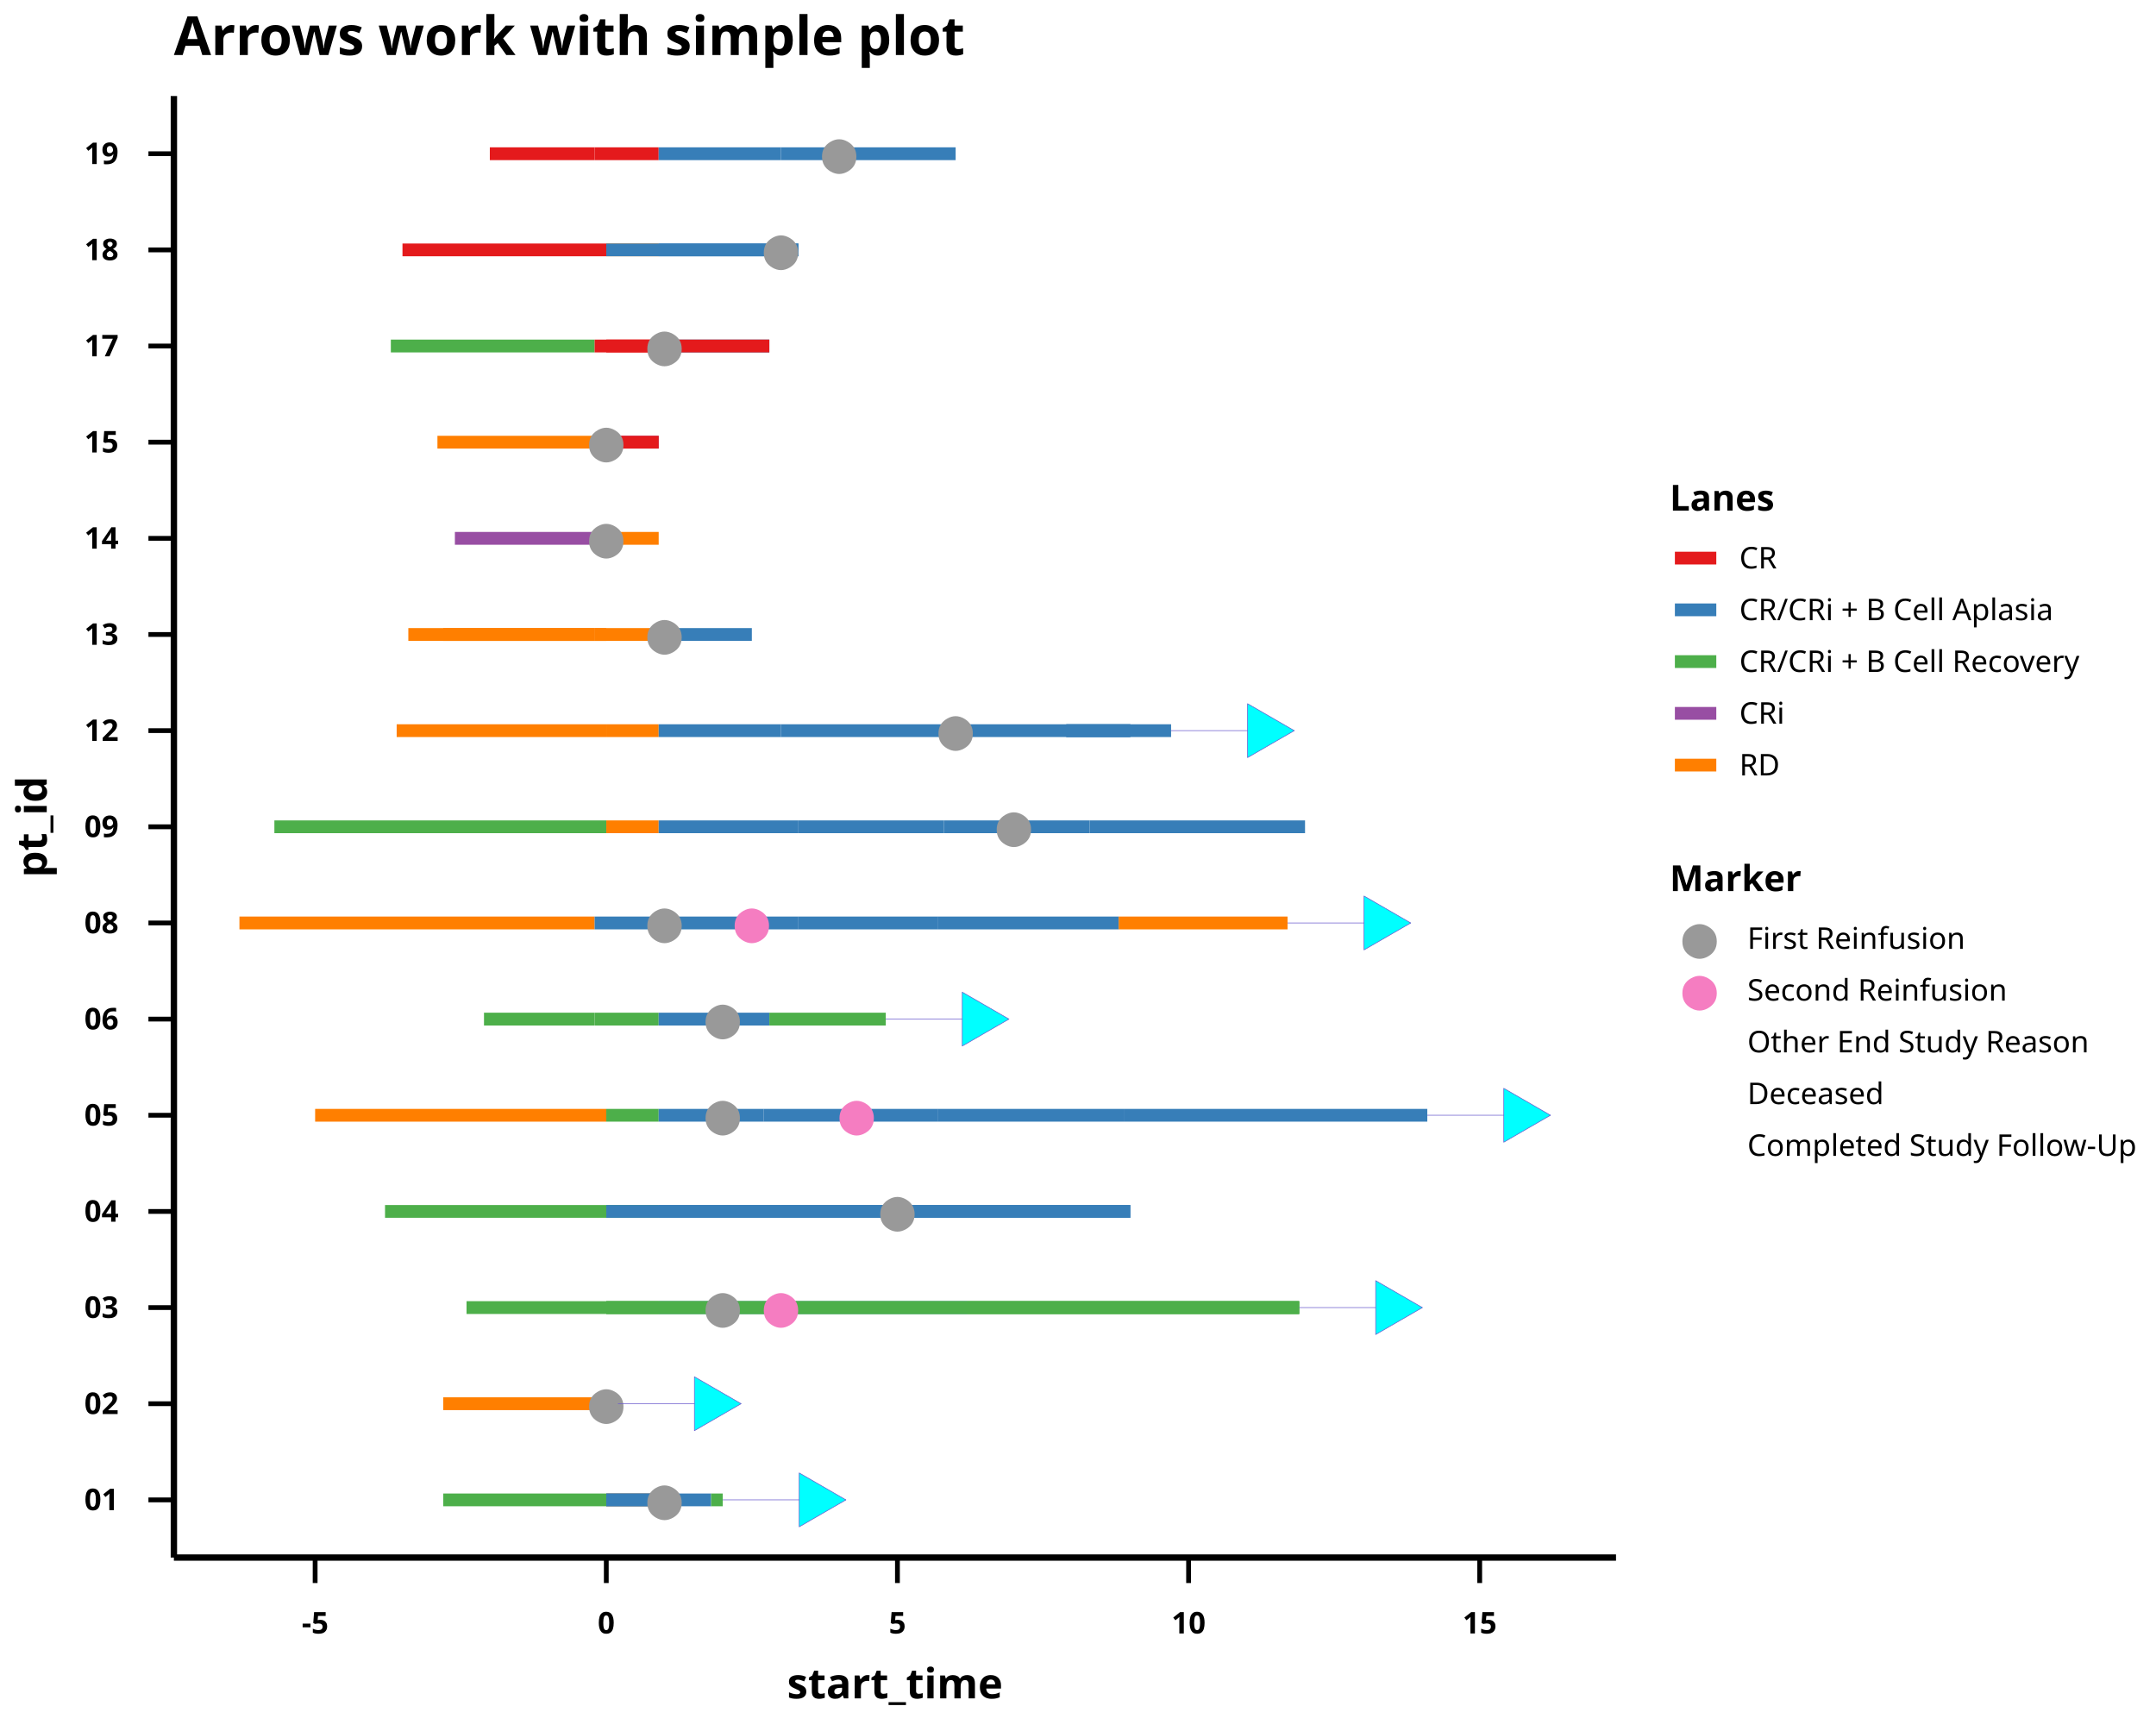
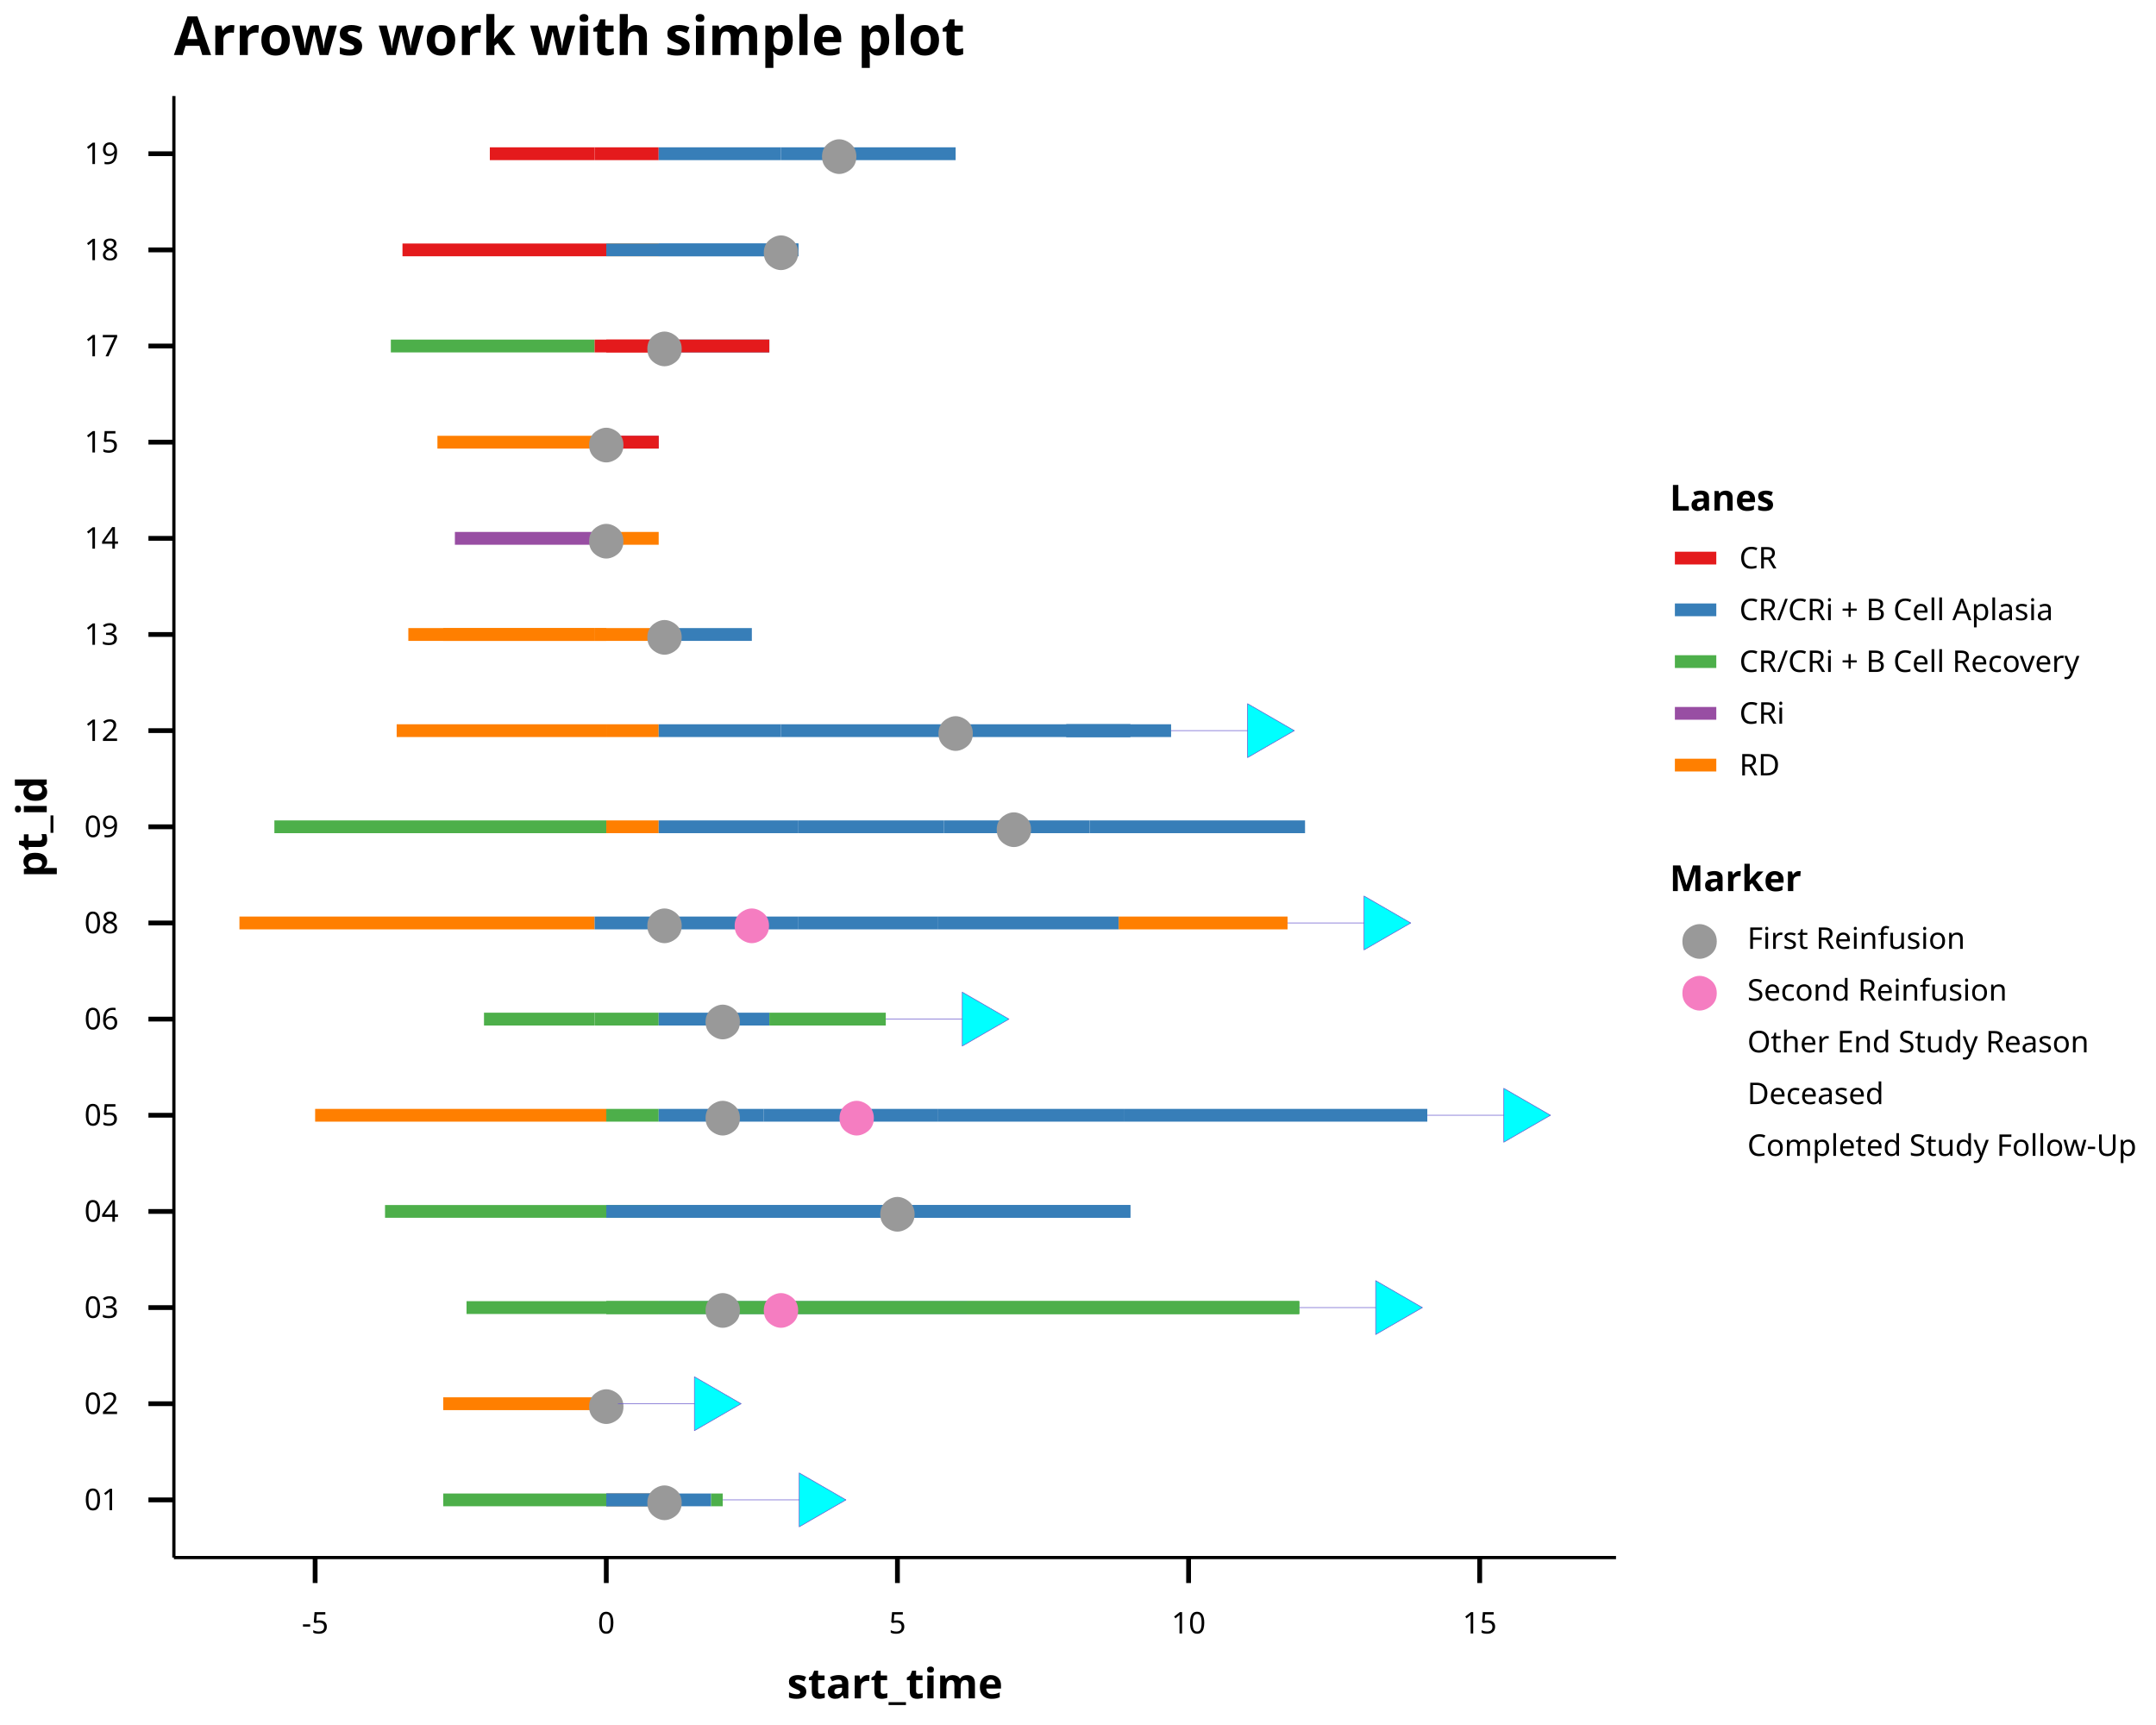
<svg xmlns="http://www.w3.org/2000/svg" class="svglite" data-engine-version="2.0" width="720.00pt" height="576.00pt" viewBox="0 0 720.00 576.00">
  <defs>
    <style type="text/css">
    .svglite line, .svglite polyline, .svglite polygon, .svglite path, .svglite rect, .svglite circle {
      fill: none;
      stroke: #000000;
      stroke-linecap: round;
      stroke-linejoin: round;
      stroke-miterlimit: 10.00;
    }
  </style>
  </defs>
  <rect width="100%" height="100%" style="stroke: none; fill: #FFFFFF;" />
  <defs>
    <clipPath id="cpMC4wMHw3MjAuMDB8MC4wMHw1NzYuMDA=">
      <rect x="0.00" y="0.00" width="720.00" height="576.00" />
    </clipPath>
  </defs>
  <g clip-path="url(#cpMC4wMHw3MjAuMDB8MC4wMHw1NzYuMDA=)">
</g>
  <defs>
    <clipPath id="cpNTguMDd8NTM5LjY3fDMyLjA2fDUyMC4wOQ==">
      <rect x="58.07" y="32.06" width="481.60" height="488.03" />
    </clipPath>
  </defs>
  <g clip-path="url(#cpNTguMDd8NTM5LjY3fDMyLjA2fDUyMC4wOQ==)">
    <line x1="148.02" y1="500.83" x2="202.47" y2="500.83" style="stroke-width: 4.27; stroke: #4DAF4A; stroke-linecap: butt;" />
    <line x1="202.47" y1="500.83" x2="219.97" y2="500.83" style="stroke-width: 4.27; stroke: #FF7F00; stroke-linecap: butt;" />
    <line x1="219.97" y1="500.83" x2="202.47" y2="500.83" style="stroke-width: 4.27; stroke: #377EB8; stroke-linecap: butt;" />
    <line x1="202.47" y1="500.83" x2="237.47" y2="500.83" style="stroke-width: 4.27; stroke: #377EB8; stroke-linecap: butt;" />
    <line x1="237.47" y1="500.83" x2="241.36" y2="500.83" style="stroke-width: 4.27; stroke: #4DAF4A; stroke-linecap: butt;" />
    <line x1="148.02" y1="468.72" x2="202.47" y2="468.72" style="stroke-width: 4.27; stroke: #FF7F00; stroke-linecap: butt;" />
    <line x1="202.47" y1="468.72" x2="206.36" y2="468.72" style="stroke-width: 4.27; stroke: #984EA3; stroke-linecap: butt;" />
    <line x1="155.80" y1="436.62" x2="202.47" y2="436.62" style="stroke-width: 4.27; stroke: #4DAF4A; stroke-linecap: butt;" />
    <line x1="202.47" y1="436.62" x2="219.97" y2="436.62" style="stroke-width: 4.27; stroke: #4DAF4A; stroke-linecap: butt;" />
    <line x1="219.97" y1="436.62" x2="256.92" y2="436.62" style="stroke-width: 4.27; stroke: #377EB8; stroke-linecap: butt;" />
    <line x1="256.92" y1="436.62" x2="323.03" y2="436.62" style="stroke-width: 4.27; stroke: #377EB8; stroke-linecap: butt;" />
    <line x1="323.03" y1="436.62" x2="365.81" y2="436.62" style="stroke-width: 4.27; stroke: #4DAF4A; stroke-linecap: butt;" />
    <line x1="365.81" y1="436.62" x2="433.87" y2="436.62" style="stroke-width: 4.27; stroke: #4DAF4A; stroke-linecap: butt;" />
    <line x1="433.87" y1="436.62" x2="202.47" y2="436.62" style="stroke-width: 4.27; stroke: #4DAF4A; stroke-linecap: butt;" />
    <line x1="202.47" y1="436.62" x2="433.87" y2="436.62" style="stroke-width: 4.27; stroke: #4DAF4A; stroke-linecap: butt;" />
    <line x1="128.58" y1="404.51" x2="202.47" y2="404.51" style="stroke-width: 4.27; stroke: #4DAF4A; stroke-linecap: butt;" />
    <line x1="202.47" y1="404.51" x2="219.97" y2="404.51" style="stroke-width: 4.27; stroke: #4DAF4A; stroke-linecap: butt;" />
    <line x1="219.97" y1="404.51" x2="260.81" y2="404.51" style="stroke-width: 4.27; stroke: #377EB8; stroke-linecap: butt;" />
    <line x1="260.81" y1="404.51" x2="323.03" y2="404.51" style="stroke-width: 4.27; stroke: #377EB8; stroke-linecap: butt;" />
    <line x1="323.03" y1="404.51" x2="377.48" y2="404.51" style="stroke-width: 4.27; stroke: #377EB8; stroke-linecap: butt;" />
    <line x1="377.48" y1="404.51" x2="202.47" y2="404.51" style="stroke-width: 4.27; stroke: #377EB8; stroke-linecap: butt;" />
    <line x1="105.24" y1="372.40" x2="202.47" y2="372.40" style="stroke-width: 4.27; stroke: #FF7F00; stroke-linecap: butt;" />
    <line x1="202.47" y1="372.40" x2="219.97" y2="372.40" style="stroke-width: 4.27; stroke: #4DAF4A; stroke-linecap: butt;" />
    <line x1="219.97" y1="372.40" x2="254.97" y2="372.40" style="stroke-width: 4.27; stroke: #377EB8; stroke-linecap: butt;" />
    <line x1="254.97" y1="372.40" x2="313.31" y2="372.40" style="stroke-width: 4.27; stroke: #377EB8; stroke-linecap: butt;" />
    <line x1="313.31" y1="372.40" x2="375.54" y2="372.40" style="stroke-width: 4.27; stroke: #377EB8; stroke-linecap: butt;" />
    <line x1="375.54" y1="372.40" x2="476.65" y2="372.40" style="stroke-width: 4.27; stroke: #377EB8; stroke-linecap: butt;" />
    <line x1="476.65" y1="372.40" x2="476.65" y2="372.40" style="stroke-width: 4.27; stroke: #377EB8; stroke-linecap: butt;" />
    <line x1="161.63" y1="340.29" x2="198.58" y2="340.29" style="stroke-width: 4.27; stroke: #4DAF4A; stroke-linecap: butt;" />
    <line x1="198.58" y1="340.29" x2="219.97" y2="340.29" style="stroke-width: 4.27; stroke: #4DAF4A; stroke-linecap: butt;" />
    <line x1="219.97" y1="340.29" x2="256.92" y2="340.29" style="stroke-width: 4.27; stroke: #377EB8; stroke-linecap: butt;" />
    <line x1="256.92" y1="340.29" x2="295.81" y2="340.29" style="stroke-width: 4.27; stroke: #4DAF4A; stroke-linecap: butt;" />
    <line x1="79.96" y1="308.19" x2="198.58" y2="308.19" style="stroke-width: 4.27; stroke: #FF7F00; stroke-linecap: butt;" />
    <line x1="198.58" y1="308.19" x2="219.97" y2="308.19" style="stroke-width: 4.27; stroke: #377EB8; stroke-linecap: butt;" />
    <line x1="219.97" y1="308.19" x2="266.64" y2="308.19" style="stroke-width: 4.27; stroke: #377EB8; stroke-linecap: butt;" />
    <line x1="266.64" y1="308.19" x2="313.31" y2="308.19" style="stroke-width: 4.27; stroke: #377EB8; stroke-linecap: butt;" />
    <line x1="313.31" y1="308.19" x2="373.59" y2="308.19" style="stroke-width: 4.27; stroke: #377EB8; stroke-linecap: butt;" />
    <line x1="373.59" y1="308.19" x2="429.98" y2="308.19" style="stroke-width: 4.27; stroke: #FF7F00; stroke-linecap: butt;" />
    <line x1="251.08" y1="308.19" x2="251.08" y2="308.19" style="stroke-width: 4.27; stroke: #FF7F00; stroke-linecap: butt;" />
    <line x1="91.63" y1="276.08" x2="202.47" y2="276.08" style="stroke-width: 4.27; stroke: #4DAF4A; stroke-linecap: butt;" />
    <line x1="202.47" y1="276.08" x2="219.97" y2="276.08" style="stroke-width: 4.27; stroke: #FF7F00; stroke-linecap: butt;" />
    <line x1="219.97" y1="276.08" x2="266.64" y2="276.08" style="stroke-width: 4.27; stroke: #377EB8; stroke-linecap: butt;" />
    <line x1="266.64" y1="276.08" x2="315.25" y2="276.08" style="stroke-width: 4.27; stroke: #377EB8; stroke-linecap: butt;" />
    <line x1="315.25" y1="276.08" x2="363.87" y2="276.08" style="stroke-width: 4.27; stroke: #377EB8; stroke-linecap: butt;" />
    <line x1="363.87" y1="276.08" x2="435.82" y2="276.08" style="stroke-width: 4.27; stroke: #377EB8; stroke-linecap: butt;" />
    <line x1="132.47" y1="243.97" x2="202.47" y2="243.97" style="stroke-width: 4.27; stroke: #FF7F00; stroke-linecap: butt;" />
    <line x1="202.47" y1="243.97" x2="219.97" y2="243.97" style="stroke-width: 4.27; stroke: #FF7F00; stroke-linecap: butt;" />
    <line x1="219.97" y1="243.97" x2="260.81" y2="243.97" style="stroke-width: 4.27; stroke: #377EB8; stroke-linecap: butt;" />
    <line x1="260.81" y1="243.97" x2="323.03" y2="243.97" style="stroke-width: 4.27; stroke: #377EB8; stroke-linecap: butt;" />
    <line x1="323.03" y1="243.97" x2="377.48" y2="243.97" style="stroke-width: 4.27; stroke: #377EB8; stroke-linecap: butt;" />
    <line x1="377.48" y1="243.97" x2="356.09" y2="243.97" style="stroke-width: 4.27; stroke: #377EB8; stroke-linecap: butt;" />
    <line x1="356.09" y1="243.97" x2="391.09" y2="243.97" style="stroke-width: 4.27; stroke: #377EB8; stroke-linecap: butt;" />
    <line x1="136.36" y1="211.86" x2="198.58" y2="211.86" style="stroke-width: 4.27; stroke: #FF7F00; stroke-linecap: butt;" />
    <line x1="198.58" y1="211.86" x2="202.47" y2="211.86" style="stroke-width: 4.27; stroke: #FF7F00; stroke-linecap: butt;" />
    <line x1="202.47" y1="211.86" x2="202.47" y2="211.86" style="stroke-width: 4.27; stroke: #FF7F00; stroke-linecap: butt;" />
    <line x1="148.02" y1="211.86" x2="198.58" y2="211.86" style="stroke-width: 4.27; stroke: #FF7F00; stroke-linecap: butt;" />
    <line x1="198.58" y1="211.86" x2="219.97" y2="211.86" style="stroke-width: 4.27; stroke: #FF7F00; stroke-linecap: butt;" />
    <line x1="219.97" y1="211.86" x2="251.08" y2="211.86" style="stroke-width: 4.27; stroke: #377EB8; stroke-linecap: butt;" />
    <line x1="151.91" y1="179.76" x2="198.58" y2="179.76" style="stroke-width: 4.27; stroke: #984EA3; stroke-linecap: butt;" />
    <line x1="198.58" y1="179.76" x2="219.97" y2="179.76" style="stroke-width: 4.27; stroke: #FF7F00; stroke-linecap: butt;" />
    <line x1="146.08" y1="147.65" x2="198.58" y2="147.65" style="stroke-width: 4.27; stroke: #FF7F00; stroke-linecap: butt;" />
    <line x1="198.58" y1="147.65" x2="219.97" y2="147.65" style="stroke-width: 4.27; stroke: #984EA3; stroke-linecap: butt;" />
    <line x1="219.97" y1="147.65" x2="202.47" y2="147.65" style="stroke-width: 4.27; stroke: #E41A1C; stroke-linecap: butt;" />
    <line x1="130.52" y1="115.54" x2="198.58" y2="115.54" style="stroke-width: 4.27; stroke: #4DAF4A; stroke-linecap: butt;" />
    <line x1="198.58" y1="115.54" x2="219.97" y2="115.54" style="stroke-width: 4.27; stroke: #E41A1C; stroke-linecap: butt;" />
    <line x1="219.97" y1="115.54" x2="256.92" y2="115.54" style="stroke-width: 4.27; stroke: #377EB8; stroke-linecap: butt;" />
    <line x1="256.92" y1="115.54" x2="202.47" y2="115.54" style="stroke-width: 4.27; stroke: #E41A1C; stroke-linecap: butt;" />
    <line x1="134.41" y1="83.44" x2="202.47" y2="83.44" style="stroke-width: 4.27; stroke: #E41A1C; stroke-linecap: butt;" />
    <line x1="202.47" y1="83.44" x2="219.97" y2="83.44" style="stroke-width: 4.27; stroke: #FF7F00; stroke-linecap: butt;" />
    <line x1="219.97" y1="83.44" x2="266.64" y2="83.44" style="stroke-width: 4.27; stroke: #377EB8; stroke-linecap: butt;" />
    <line x1="266.64" y1="83.44" x2="202.47" y2="83.44" style="stroke-width: 4.27; stroke: #377EB8; stroke-linecap: butt;" />
    <line x1="163.58" y1="51.33" x2="198.58" y2="51.33" style="stroke-width: 4.27; stroke: #E41A1C; stroke-linecap: butt;" />
    <line x1="198.58" y1="51.33" x2="219.97" y2="51.33" style="stroke-width: 4.27; stroke: #E41A1C; stroke-linecap: butt;" />
    <line x1="219.97" y1="51.33" x2="260.81" y2="51.33" style="stroke-width: 4.27; stroke: #377EB8; stroke-linecap: butt;" />
    <line x1="260.81" y1="51.33" x2="319.14" y2="51.33" style="stroke-width: 4.27; stroke: #377EB8; stroke-linecap: butt;" />
    <text x="221.92" y="504.75" text-anchor="middle" style="font-size: 11.38px; fill: #999999; font-family: sans;" textLength="8.54px" lengthAdjust="spacingAndGlyphs">⬤</text>
    <text x="202.47" y="472.64" text-anchor="middle" style="font-size: 11.38px; fill: #999999; font-family: sans;" textLength="8.54px" lengthAdjust="spacingAndGlyphs">⬤</text>
    <text x="241.36" y="440.53" text-anchor="middle" style="font-size: 11.38px; fill: #999999; font-family: sans;" textLength="8.54px" lengthAdjust="spacingAndGlyphs">⬤</text>
    <text x="260.81" y="440.53" text-anchor="middle" style="font-size: 11.38px; fill: #F57DC1; font-family: sans;" textLength="8.54px" lengthAdjust="spacingAndGlyphs">⬤</text>
    <text x="299.70" y="408.42" text-anchor="middle" style="font-size: 11.38px; fill: #999999; font-family: sans;" textLength="8.54px" lengthAdjust="spacingAndGlyphs">⬤</text>
    <text x="241.36" y="376.32" text-anchor="middle" style="font-size: 11.38px; fill: #999999; font-family: sans;" textLength="8.54px" lengthAdjust="spacingAndGlyphs">⬤</text>
    <text x="286.09" y="376.32" text-anchor="middle" style="font-size: 11.38px; fill: #F57DC1; font-family: sans;" textLength="8.54px" lengthAdjust="spacingAndGlyphs">⬤</text>
    <text x="241.36" y="344.21" text-anchor="middle" style="font-size: 11.38px; fill: #999999; font-family: sans;" textLength="8.54px" lengthAdjust="spacingAndGlyphs">⬤</text>
    <text x="221.92" y="312.10" text-anchor="middle" style="font-size: 11.38px; fill: #999999; font-family: sans;" textLength="8.54px" lengthAdjust="spacingAndGlyphs">⬤</text>
    <text x="251.08" y="312.10" text-anchor="middle" style="font-size: 11.38px; fill: #F57DC1; font-family: sans;" textLength="8.54px" lengthAdjust="spacingAndGlyphs">⬤</text>
    <text x="338.59" y="280.00" text-anchor="middle" style="font-size: 11.38px; fill: #999999; font-family: sans;" textLength="8.54px" lengthAdjust="spacingAndGlyphs">⬤</text>
    <text x="319.14" y="247.89" text-anchor="middle" style="font-size: 11.38px; fill: #999999; font-family: sans;" textLength="8.54px" lengthAdjust="spacingAndGlyphs">⬤</text>
    <text x="221.92" y="215.78" text-anchor="middle" style="font-size: 11.38px; fill: #999999; font-family: sans;" textLength="8.54px" lengthAdjust="spacingAndGlyphs">⬤</text>
    <text x="202.47" y="183.67" text-anchor="middle" style="font-size: 11.38px; fill: #999999; font-family: sans;" textLength="8.54px" lengthAdjust="spacingAndGlyphs">⬤</text>
    <text x="202.47" y="151.57" text-anchor="middle" style="font-size: 11.38px; fill: #999999; font-family: sans;" textLength="8.54px" lengthAdjust="spacingAndGlyphs">⬤</text>
    <text x="221.92" y="119.46" text-anchor="middle" style="font-size: 11.38px; fill: #999999; font-family: sans;" textLength="8.54px" lengthAdjust="spacingAndGlyphs">⬤</text>
    <text x="260.81" y="87.35" text-anchor="middle" style="font-size: 11.38px; fill: #999999; font-family: sans;" textLength="8.54px" lengthAdjust="spacingAndGlyphs">⬤</text>
    <text x="280.25" y="55.25" text-anchor="middle" style="font-size: 11.38px; fill: #999999; font-family: sans;" textLength="8.54px" lengthAdjust="spacingAndGlyphs">⬤</text>
    <text x="241.36" y="504.75" text-anchor="middle" style="font-size: 11.38px; fill: none; font-family: sans;" textLength="17.07px" lengthAdjust="spacingAndGlyphs">⚠️</text>
    <text x="206.36" y="472.64" text-anchor="middle" style="font-size: 11.38px; fill: none; font-family: sans;" textLength="8.54px" lengthAdjust="spacingAndGlyphs">❌</text>
    <text x="433.87" y="440.53" text-anchor="middle" style="font-size: 11.38px; fill: none; font-family: sans;" textLength="8.54px" lengthAdjust="spacingAndGlyphs">✅</text>
    <text x="476.65" y="376.32" text-anchor="middle" style="font-size: 11.38px; fill: none; font-family: sans;" textLength="8.54px" lengthAdjust="spacingAndGlyphs">✅</text>
    <text x="295.81" y="344.21" text-anchor="middle" style="font-size: 11.38px; fill: none; font-family: sans;" textLength="17.07px" lengthAdjust="spacingAndGlyphs">⚠️</text>
    <text x="429.98" y="312.10" text-anchor="middle" style="font-size: 11.38px; fill: none; font-family: sans;" textLength="17.07px" lengthAdjust="spacingAndGlyphs">⚠️</text>
    <text x="391.09" y="247.89" text-anchor="middle" style="font-size: 11.38px; fill: none; font-family: sans;" textLength="17.07px" lengthAdjust="spacingAndGlyphs">⚠️</text>
    <line x1="241.36" y1="500.83" x2="282.49" y2="500.83" style="stroke-width: 0.21; stroke: #6A5ACD; stroke-linecap: butt;" />
    <polygon points="266.90,509.83 282.49,500.83 266.90,491.83 " style="stroke-width: 0.21; stroke: #6A5ACD; stroke-linecap: butt; fill: #00FFFF;" />
    <line x1="206.36" y1="468.72" x2="247.49" y2="468.72" style="stroke-width: 0.21; stroke: #6A5ACD; stroke-linecap: butt;" />
    <polygon points="231.90,477.72 247.49,468.72 231.90,459.72 " style="stroke-width: 0.21; stroke: #6A5ACD; stroke-linecap: butt; fill: #00FFFF;" />
    <line x1="433.87" y1="436.62" x2="475.00" y2="436.62" style="stroke-width: 0.21; stroke: #6A5ACD; stroke-linecap: butt;" />
    <polygon points="459.41,445.62 475.00,436.62 459.41,427.62 " style="stroke-width: 0.21; stroke: #6A5ACD; stroke-linecap: butt; fill: #00FFFF;" />
    <line x1="476.65" y1="372.40" x2="517.78" y2="372.40" style="stroke-width: 0.21; stroke: #6A5ACD; stroke-linecap: butt;" />
    <polygon points="502.19,381.40 517.78,372.40 502.19,363.40 " style="stroke-width: 0.21; stroke: #6A5ACD; stroke-linecap: butt; fill: #00FFFF;" />
    <line x1="295.81" y1="340.29" x2="336.94" y2="340.29" style="stroke-width: 0.21; stroke: #6A5ACD; stroke-linecap: butt;" />
    <polygon points="321.35,349.29 336.94,340.29 321.35,331.29 " style="stroke-width: 0.21; stroke: #6A5ACD; stroke-linecap: butt; fill: #00FFFF;" />
    <line x1="429.98" y1="308.19" x2="471.11" y2="308.19" style="stroke-width: 0.21; stroke: #6A5ACD; stroke-linecap: butt;" />
    <polygon points="455.52,317.19 471.11,308.19 455.52,299.19 " style="stroke-width: 0.21; stroke: #6A5ACD; stroke-linecap: butt; fill: #00FFFF;" />
    <line x1="391.09" y1="243.97" x2="432.22" y2="243.97" style="stroke-width: 0.21; stroke: #6A5ACD; stroke-linecap: butt;" />
    <polygon points="416.63,252.97 432.22,243.97 416.63,234.97 " style="stroke-width: 0.21; stroke: #6A5ACD; stroke-linecap: butt; fill: #00FFFF;" />
  </g>
  <g clip-path="url(#cpMC4wMHw3MjAuMDB8MC4wMHw1NzYuMDA=)">
-     <polyline points="58.07,520.09 58.07,32.06 " style="stroke-width: 2.13; stroke-linecap: butt;" />
-     <text x="39.61" y="504.27" text-anchor="end" style="font-size: 10.00px; font-weight: bold; font-family: sans;" textLength="11.12px" lengthAdjust="spacingAndGlyphs">01</text>
-     <text x="39.61" y="472.16" text-anchor="end" style="font-size: 10.00px; font-weight: bold; font-family: sans;" textLength="11.12px" lengthAdjust="spacingAndGlyphs">02</text>
-     <text x="39.61" y="440.06" text-anchor="end" style="font-size: 10.00px; font-weight: bold; font-family: sans;" textLength="11.12px" lengthAdjust="spacingAndGlyphs">03</text>
-     <text x="39.61" y="407.95" text-anchor="end" style="font-size: 10.00px; font-weight: bold; font-family: sans;" textLength="11.12px" lengthAdjust="spacingAndGlyphs">04</text>
-     <text x="39.61" y="375.84" text-anchor="end" style="font-size: 10.00px; font-weight: bold; font-family: sans;" textLength="11.12px" lengthAdjust="spacingAndGlyphs">05</text>
-     <text x="39.61" y="343.73" text-anchor="end" style="font-size: 10.00px; font-weight: bold; font-family: sans;" textLength="11.12px" lengthAdjust="spacingAndGlyphs">06</text>
-     <text x="39.61" y="311.63" text-anchor="end" style="font-size: 10.00px; font-weight: bold; font-family: sans;" textLength="11.12px" lengthAdjust="spacingAndGlyphs">08</text>
-     <text x="39.61" y="279.52" text-anchor="end" style="font-size: 10.00px; font-weight: bold; font-family: sans;" textLength="11.12px" lengthAdjust="spacingAndGlyphs">09</text>
-     <text x="39.61" y="247.41" text-anchor="end" style="font-size: 10.00px; font-weight: bold; font-family: sans;" textLength="11.12px" lengthAdjust="spacingAndGlyphs">12</text>
-     <text x="39.61" y="215.31" text-anchor="end" style="font-size: 10.00px; font-weight: bold; font-family: sans;" textLength="11.12px" lengthAdjust="spacingAndGlyphs">13</text>
-     <text x="39.61" y="183.20" text-anchor="end" style="font-size: 10.00px; font-weight: bold; font-family: sans;" textLength="11.12px" lengthAdjust="spacingAndGlyphs">14</text>
-     <text x="39.61" y="151.09" text-anchor="end" style="font-size: 10.00px; font-weight: bold; font-family: sans;" textLength="11.12px" lengthAdjust="spacingAndGlyphs">15</text>
-     <text x="39.61" y="118.98" text-anchor="end" style="font-size: 10.00px; font-weight: bold; font-family: sans;" textLength="11.12px" lengthAdjust="spacingAndGlyphs">17</text>
-     <text x="39.61" y="86.88" text-anchor="end" style="font-size: 10.00px; font-weight: bold; font-family: sans;" textLength="11.12px" lengthAdjust="spacingAndGlyphs">18</text>
-     <text x="39.61" y="54.77" text-anchor="end" style="font-size: 10.00px; font-weight: bold; font-family: sans;" textLength="11.12px" lengthAdjust="spacingAndGlyphs">19</text>
+     <polyline points="58.07,520.09 58.07,32.06 " style="stroke-width: 1.07; stroke-linecap: butt;" />
+     <text x="39.61" y="504.27" text-anchor="end" style="font-size: 10.00px; font-family: sans;" textLength="11.12px" lengthAdjust="spacingAndGlyphs">01</text>
+     <text x="39.61" y="472.16" text-anchor="end" style="font-size: 10.00px; font-family: sans;" textLength="11.12px" lengthAdjust="spacingAndGlyphs">02</text>
+     <text x="39.61" y="440.06" text-anchor="end" style="font-size: 10.00px; font-family: sans;" textLength="11.12px" lengthAdjust="spacingAndGlyphs">03</text>
+     <text x="39.61" y="407.95" text-anchor="end" style="font-size: 10.00px; font-family: sans;" textLength="11.12px" lengthAdjust="spacingAndGlyphs">04</text>
+     <text x="39.61" y="375.84" text-anchor="end" style="font-size: 10.00px; font-family: sans;" textLength="11.12px" lengthAdjust="spacingAndGlyphs">05</text>
+     <text x="39.61" y="343.73" text-anchor="end" style="font-size: 10.00px; font-family: sans;" textLength="11.12px" lengthAdjust="spacingAndGlyphs">06</text>
+     <text x="39.61" y="311.63" text-anchor="end" style="font-size: 10.00px; font-family: sans;" textLength="11.12px" lengthAdjust="spacingAndGlyphs">08</text>
+     <text x="39.61" y="279.52" text-anchor="end" style="font-size: 10.00px; font-family: sans;" textLength="11.12px" lengthAdjust="spacingAndGlyphs">09</text>
+     <text x="39.61" y="247.41" text-anchor="end" style="font-size: 10.00px; font-family: sans;" textLength="11.12px" lengthAdjust="spacingAndGlyphs">12</text>
+     <text x="39.61" y="215.31" text-anchor="end" style="font-size: 10.00px; font-family: sans;" textLength="11.12px" lengthAdjust="spacingAndGlyphs">13</text>
+     <text x="39.61" y="183.20" text-anchor="end" style="font-size: 10.00px; font-family: sans;" textLength="11.12px" lengthAdjust="spacingAndGlyphs">14</text>
+     <text x="39.61" y="151.09" text-anchor="end" style="font-size: 10.00px; font-family: sans;" textLength="11.12px" lengthAdjust="spacingAndGlyphs">15</text>
+     <text x="39.61" y="118.98" text-anchor="end" style="font-size: 10.00px; font-family: sans;" textLength="11.12px" lengthAdjust="spacingAndGlyphs">17</text>
+     <text x="39.61" y="86.88" text-anchor="end" style="font-size: 10.00px; font-family: sans;" textLength="11.12px" lengthAdjust="spacingAndGlyphs">18</text>
+     <text x="39.61" y="54.77" text-anchor="end" style="font-size: 10.00px; font-family: sans;" textLength="11.12px" lengthAdjust="spacingAndGlyphs">19</text>
    <polyline points="49.57,500.83 58.07,500.83 " style="stroke-width: 1.60; stroke-linecap: butt;" />
    <polyline points="49.57,468.72 58.07,468.72 " style="stroke-width: 1.60; stroke-linecap: butt;" />
    <polyline points="49.57,436.62 58.07,436.62 " style="stroke-width: 1.60; stroke-linecap: butt;" />
    <polyline points="49.57,404.51 58.07,404.51 " style="stroke-width: 1.60; stroke-linecap: butt;" />
    <polyline points="49.57,372.40 58.07,372.40 " style="stroke-width: 1.60; stroke-linecap: butt;" />
    <polyline points="49.57,340.29 58.07,340.29 " style="stroke-width: 1.60; stroke-linecap: butt;" />
    <polyline points="49.57,308.19 58.07,308.19 " style="stroke-width: 1.60; stroke-linecap: butt;" />
    <polyline points="49.57,276.08 58.07,276.08 " style="stroke-width: 1.60; stroke-linecap: butt;" />
    <polyline points="49.57,243.97 58.07,243.97 " style="stroke-width: 1.60; stroke-linecap: butt;" />
    <polyline points="49.57,211.86 58.07,211.86 " style="stroke-width: 1.60; stroke-linecap: butt;" />
    <polyline points="49.57,179.76 58.07,179.76 " style="stroke-width: 1.60; stroke-linecap: butt;" />
    <polyline points="49.57,147.65 58.07,147.65 " style="stroke-width: 1.60; stroke-linecap: butt;" />
    <polyline points="49.57,115.54 58.07,115.54 " style="stroke-width: 1.60; stroke-linecap: butt;" />
    <polyline points="49.57,83.44 58.07,83.44 " style="stroke-width: 1.60; stroke-linecap: butt;" />
    <polyline points="49.57,51.33 58.07,51.33 " style="stroke-width: 1.60; stroke-linecap: butt;" />
-     <polyline points="58.07,520.09 539.67,520.09 " style="stroke-width: 2.13; stroke-linecap: butt;" />
+     <polyline points="58.07,520.09 539.67,520.09 " style="stroke-width: 1.07; stroke-linecap: butt;" />
    <polyline points="105.24,528.60 105.24,520.09 " style="stroke-width: 1.60; stroke-linecap: butt;" />
    <polyline points="202.47,528.60 202.47,520.09 " style="stroke-width: 1.60; stroke-linecap: butt;" />
    <polyline points="299.70,528.60 299.70,520.09 " style="stroke-width: 1.60; stroke-linecap: butt;" />
    <polyline points="396.93,528.60 396.93,520.09 " style="stroke-width: 1.60; stroke-linecap: butt;" />
    <polyline points="494.15,528.60 494.15,520.09 " style="stroke-width: 1.60; stroke-linecap: butt;" />
-     <text x="105.24" y="545.44" text-anchor="middle" style="font-size: 10.00px; font-weight: bold; font-family: sans;" textLength="8.89px" lengthAdjust="spacingAndGlyphs">-5</text>
-     <text x="202.47" y="545.44" text-anchor="middle" style="font-size: 10.00px; font-weight: bold; font-family: sans;" textLength="5.56px" lengthAdjust="spacingAndGlyphs">0</text>
-     <text x="299.70" y="545.44" text-anchor="middle" style="font-size: 10.00px; font-weight: bold; font-family: sans;" textLength="5.56px" lengthAdjust="spacingAndGlyphs">5</text>
-     <text x="396.93" y="545.44" text-anchor="middle" style="font-size: 10.00px; font-weight: bold; font-family: sans;" textLength="11.12px" lengthAdjust="spacingAndGlyphs">10</text>
-     <text x="494.15" y="545.44" text-anchor="middle" style="font-size: 10.00px; font-weight: bold; font-family: sans;" textLength="11.12px" lengthAdjust="spacingAndGlyphs">15</text>
+     <text x="105.24" y="545.44" text-anchor="middle" style="font-size: 10.00px; font-family: sans;" textLength="8.89px" lengthAdjust="spacingAndGlyphs">-5</text>
+     <text x="202.47" y="545.44" text-anchor="middle" style="font-size: 10.00px; font-family: sans;" textLength="5.56px" lengthAdjust="spacingAndGlyphs">0</text>
+     <text x="299.70" y="545.44" text-anchor="middle" style="font-size: 10.00px; font-family: sans;" textLength="5.56px" lengthAdjust="spacingAndGlyphs">5</text>
+     <text x="396.93" y="545.44" text-anchor="middle" style="font-size: 10.00px; font-family: sans;" textLength="11.12px" lengthAdjust="spacingAndGlyphs">10</text>
+     <text x="494.15" y="545.44" text-anchor="middle" style="font-size: 10.00px; font-family: sans;" textLength="11.12px" lengthAdjust="spacingAndGlyphs">15</text>
    <text x="298.87" y="567.12" text-anchor="middle" style="font-size: 14.00px; font-weight: bold; font-family: sans;" textLength="61.47px" lengthAdjust="spacingAndGlyphs">start_time</text>
    <text transform="translate(15.61,276.08) rotate(-90)" text-anchor="middle" style="font-size: 14.00px; font-weight: bold; font-family: sans;" textLength="30.36px" lengthAdjust="spacingAndGlyphs">pt_id</text>
    <text x="557.60" y="170.50" style="font-size: 12.00px; font-weight: bold; font-family: sans;" textLength="32.70px" lengthAdjust="spacingAndGlyphs">Lanes</text>
    <line x1="559.33" y1="186.36" x2="573.16" y2="186.36" style="stroke-width: 4.27; stroke: #E41A1C; stroke-linecap: butt;" />
    <line x1="559.33" y1="203.64" x2="573.16" y2="203.64" style="stroke-width: 4.27; stroke: #377EB8; stroke-linecap: butt;" />
    <line x1="559.33" y1="220.92" x2="573.16" y2="220.92" style="stroke-width: 4.27; stroke: #4DAF4A; stroke-linecap: butt;" />
    <line x1="559.33" y1="238.20" x2="573.16" y2="238.20" style="stroke-width: 4.27; stroke: #984EA3; stroke-linecap: butt;" />
    <line x1="559.33" y1="255.48" x2="573.16" y2="255.48" style="stroke-width: 4.27; stroke: #FF7F00; stroke-linecap: butt;" />
    <text x="580.86" y="189.81" style="font-size: 10.00px; font-family: sans;" textLength="14.45px" lengthAdjust="spacingAndGlyphs">CR</text>
    <text x="580.86" y="207.09" style="font-size: 10.00px; font-family: sans;" textLength="107.55px" lengthAdjust="spacingAndGlyphs">CR/CRi + B Cell Aplasia</text>
    <text x="580.86" y="224.37" style="font-size: 10.00px; font-family: sans;" textLength="117.00px" lengthAdjust="spacingAndGlyphs">CR/CRi + B Cell Recovery</text>
    <text x="580.86" y="241.65" style="font-size: 10.00px; font-family: sans;" textLength="16.67px" lengthAdjust="spacingAndGlyphs">CRi</text>
    <text x="580.86" y="258.93" style="font-size: 10.00px; font-family: sans;" textLength="14.45px" lengthAdjust="spacingAndGlyphs">RD</text>
    <text x="557.60" y="297.54" style="font-size: 12.00px; font-weight: bold; font-family: sans;" textLength="37.35px" lengthAdjust="spacingAndGlyphs">Marker</text>
    <text x="567.58" y="317.32" text-anchor="middle" style="font-size: 11.38px; fill: #999999; font-family: sans;" textLength="8.54px" lengthAdjust="spacingAndGlyphs">⬤</text>
    <text x="567.58" y="334.60" text-anchor="middle" style="font-size: 11.38px; fill: #F57DC1; font-family: sans;" textLength="8.54px" lengthAdjust="spacingAndGlyphs">⬤</text>
    <text x="567.58" y="351.88" text-anchor="middle" style="font-size: 11.38px; fill: none; font-family: sans;" textLength="17.07px" lengthAdjust="spacingAndGlyphs">⚠️</text>
    <text x="567.58" y="369.16" text-anchor="middle" style="font-size: 11.38px; fill: none; font-family: sans;" textLength="8.54px" lengthAdjust="spacingAndGlyphs">❌</text>
    <text x="567.58" y="386.44" text-anchor="middle" style="font-size: 11.38px; fill: none; font-family: sans;" textLength="8.54px" lengthAdjust="spacingAndGlyphs">✅</text>
    <text x="583.53" y="316.84" style="font-size: 10.00px; font-family: sans;" textLength="69.47px" lengthAdjust="spacingAndGlyphs">First Reinfusion</text>
    <text x="583.53" y="334.12" style="font-size: 10.00px; font-family: sans;" textLength="83.96px" lengthAdjust="spacingAndGlyphs">Second Reinfusion</text>
    <text x="583.53" y="351.40" style="font-size: 10.00px; font-family: sans;" textLength="111.20px" lengthAdjust="spacingAndGlyphs">Other End Study Reason</text>
    <text x="583.53" y="368.68" style="font-size: 10.00px; font-family: sans;" textLength="45.04px" lengthAdjust="spacingAndGlyphs">Deceased</text>
    <text x="583.53" y="385.96" style="font-size: 10.00px; font-family: sans;" textLength="124.51px" lengthAdjust="spacingAndGlyphs">Completed Study Follow-Up</text>
    <text x="58.07" y="18.37" style="font-size: 18.00px; font-weight: bold; font-family: sans;" textLength="227.09px" lengthAdjust="spacingAndGlyphs">Arrows work with simple plot</text>
  </g>
</svg>
